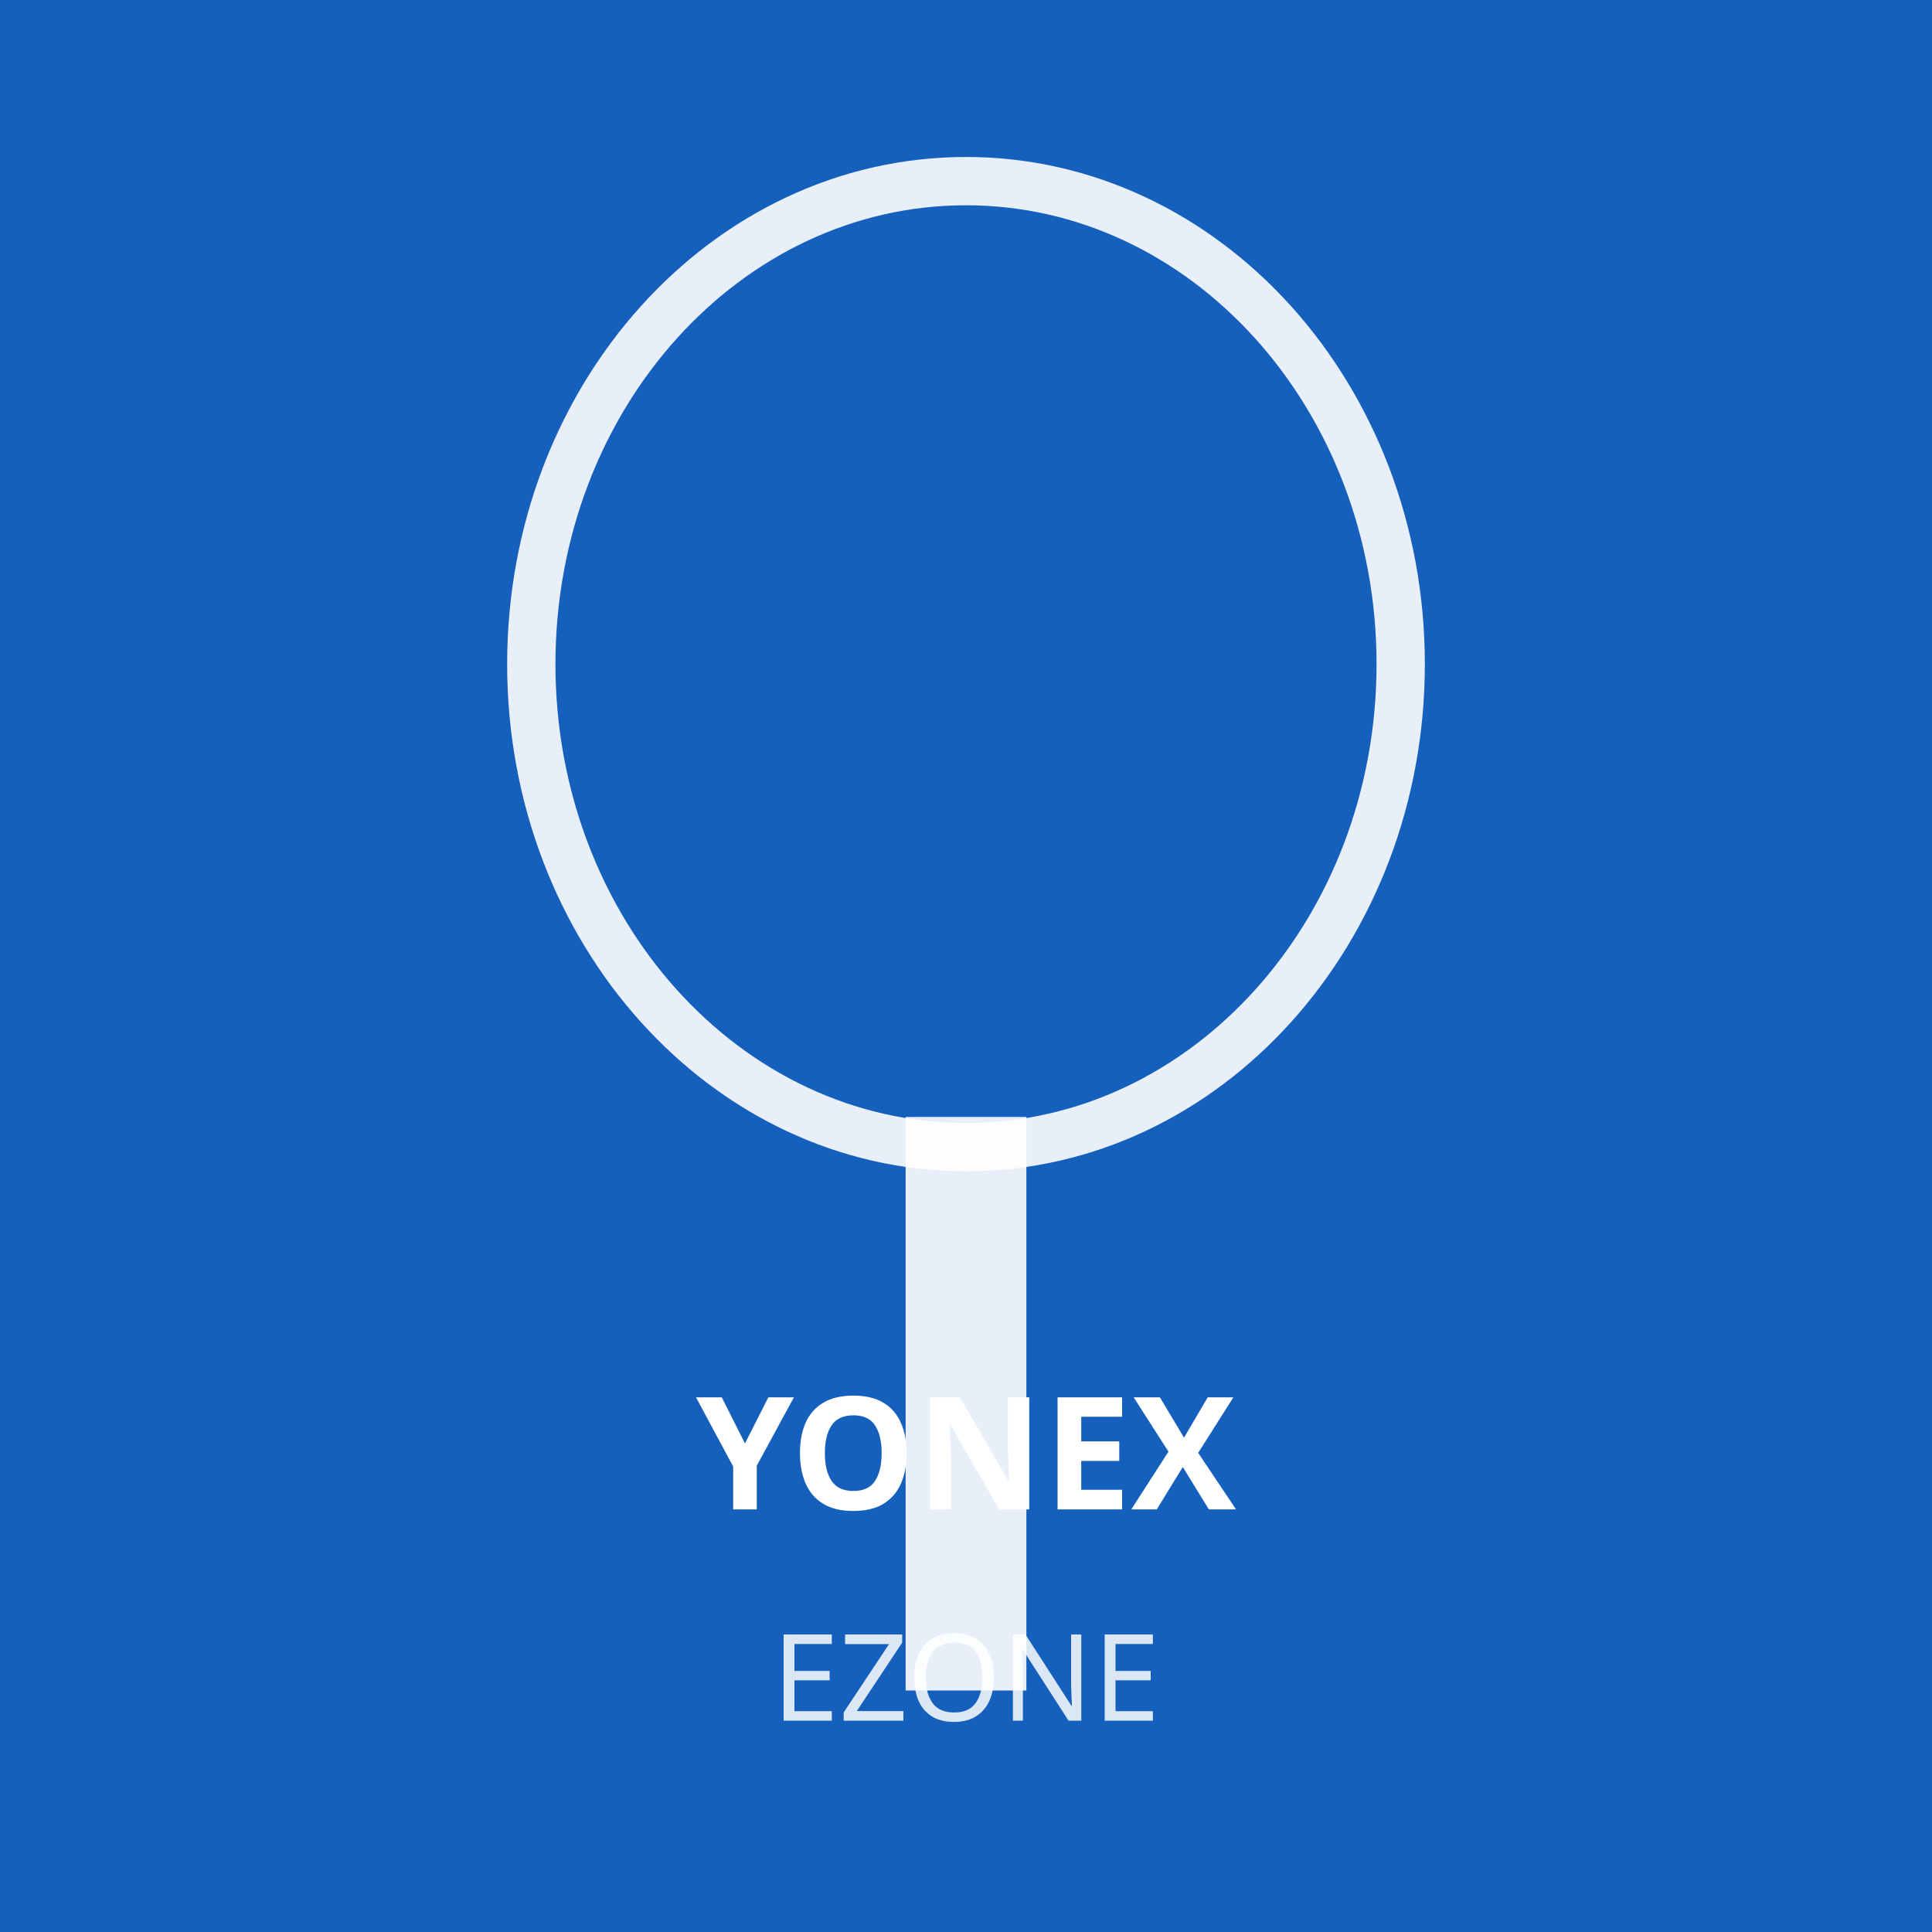
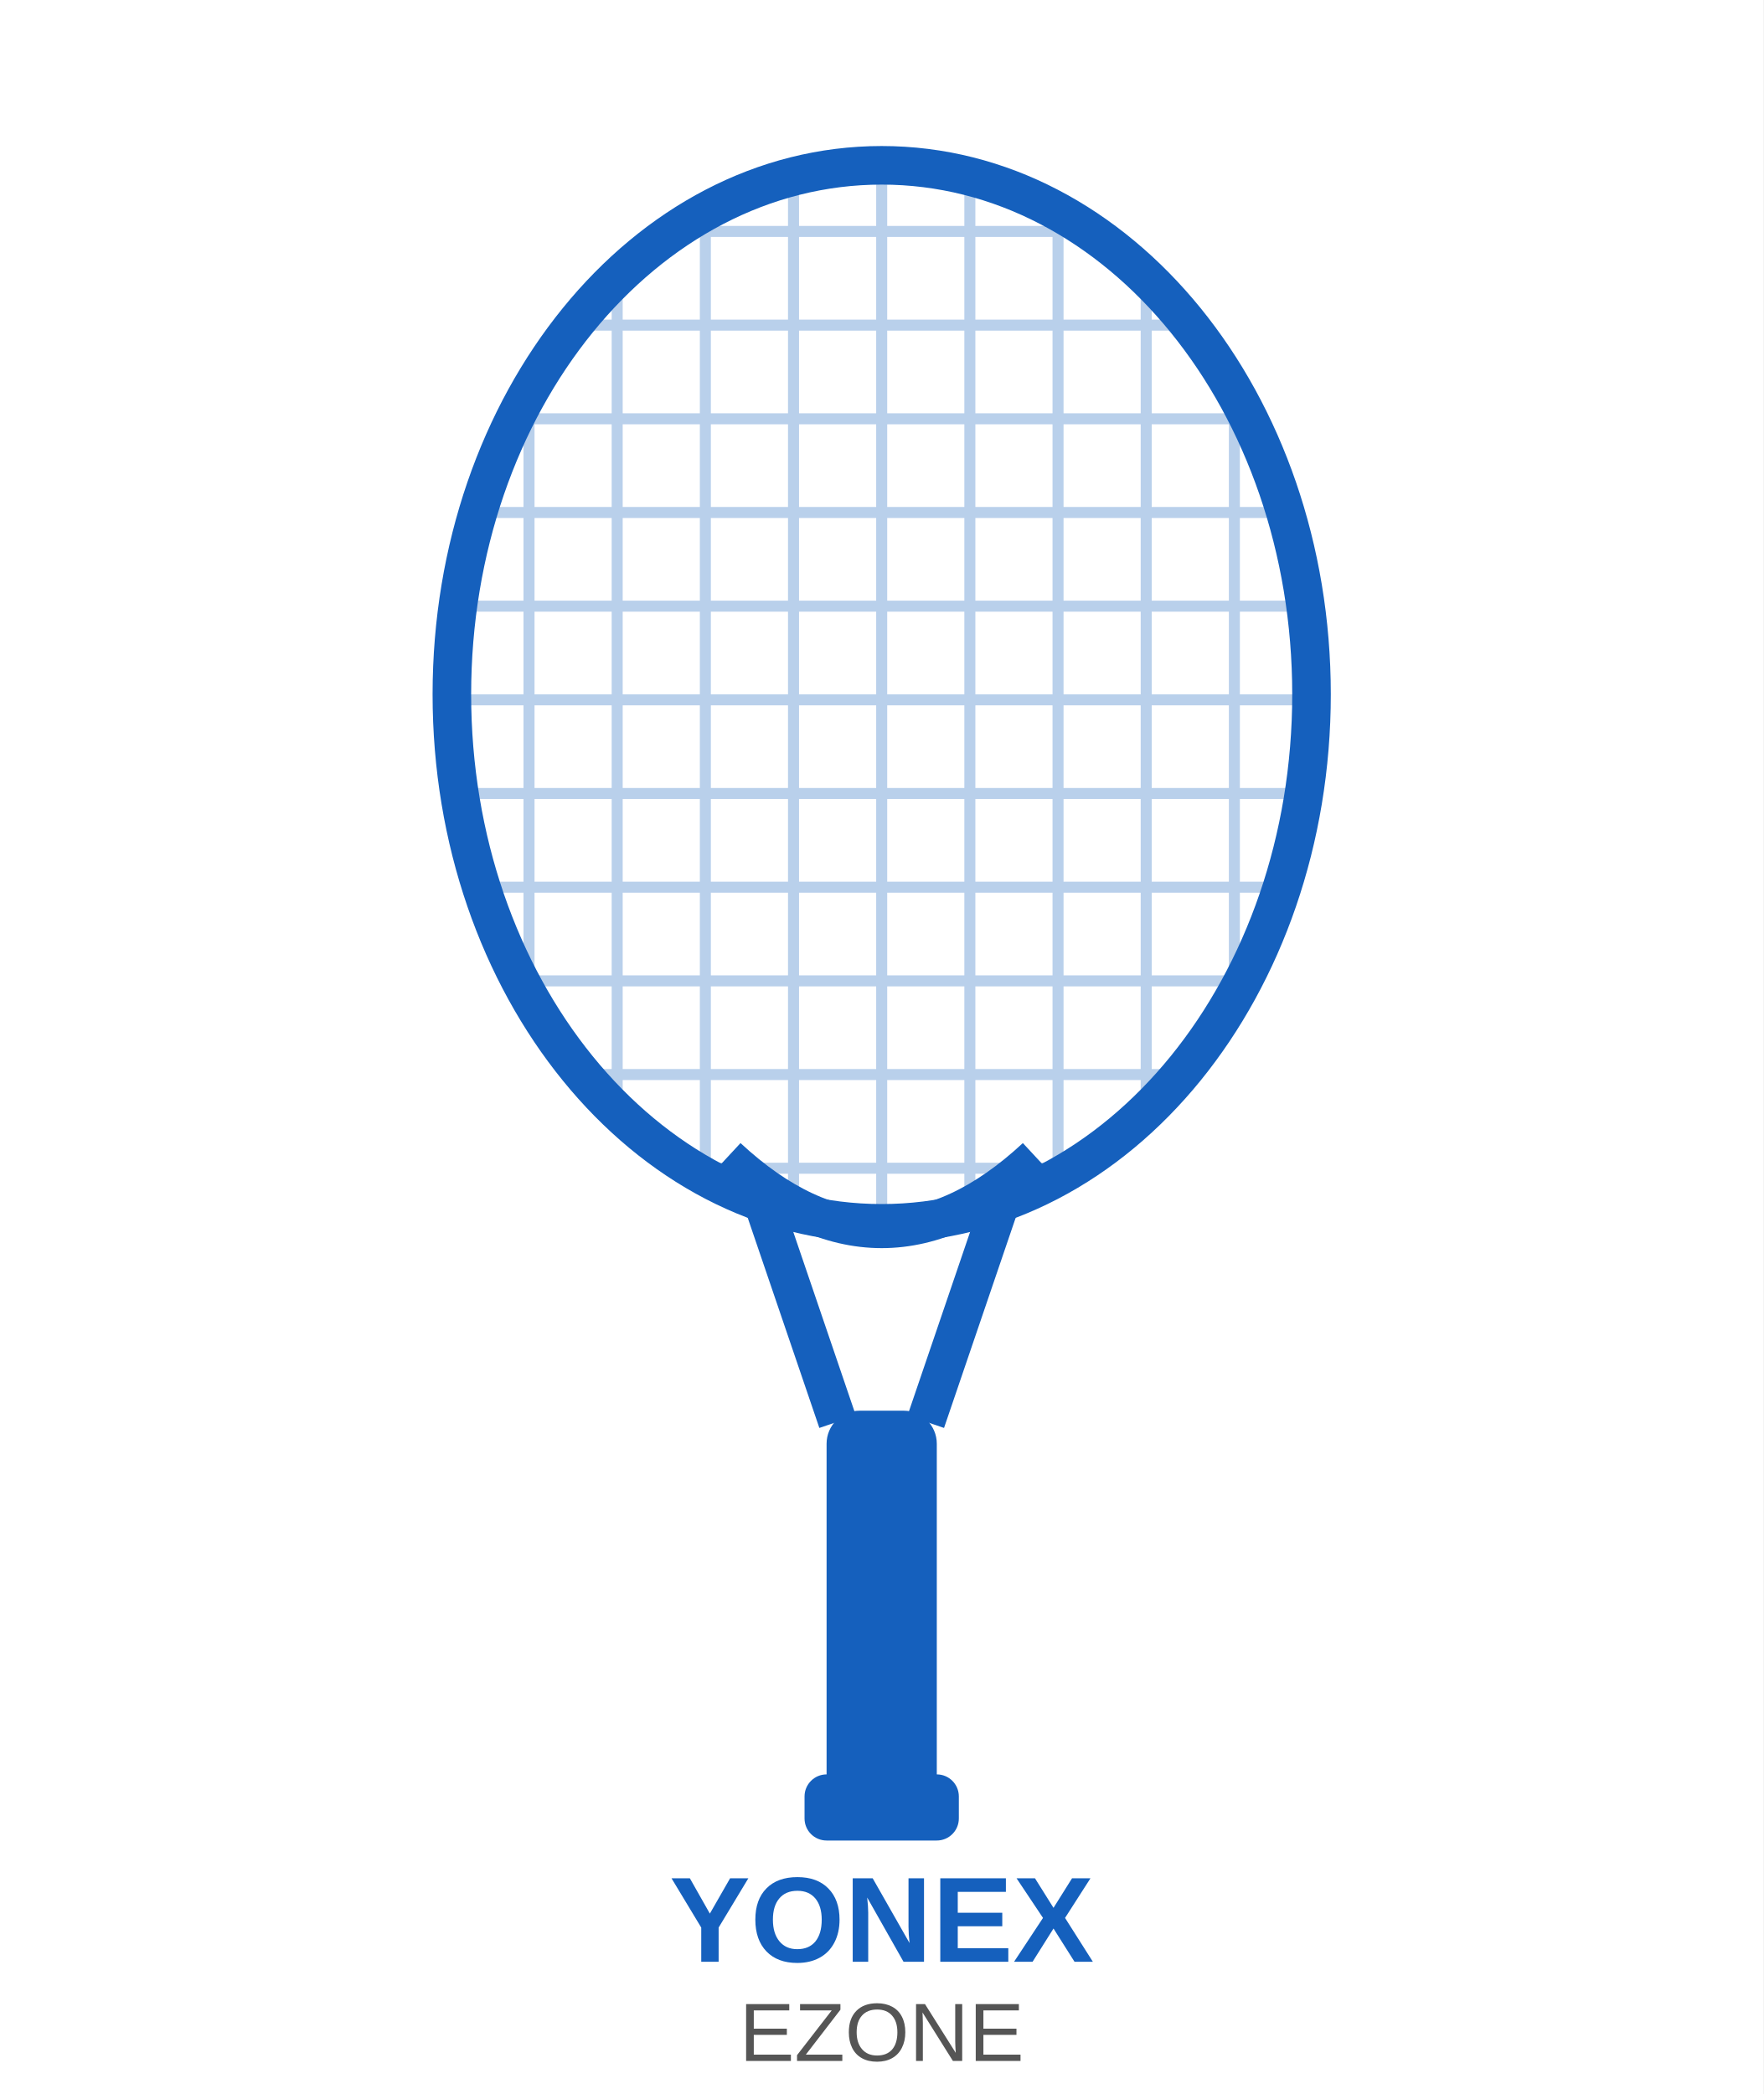
- <svg xmlns="http://www.w3.org/2000/svg" width="320" height="320" viewBox="0 0 320 320">
-   <rect width="320" height="320" fill="#1560bd" />
-   <ellipse cx="160" cy="110" rx="72" ry="80" fill="none" stroke="#ffffff" stroke-width="8" opacity="0.9" />
-   <rect x="150" y="185" width="20" height="95" fill="#ffffff" opacity="0.9" />
-   <text x="160" y="250" font-family="sans-serif" font-size="26" font-weight="bold" fill="#ffffff" text-anchor="middle">YONEX</text>
-   <text x="160" y="285" font-family="sans-serif" font-size="20" fill="#ffffff" text-anchor="middle" opacity="0.85">EZONE</text>
+ <svg xmlns="http://www.w3.org/2000/svg" width="320" height="380" viewBox="0 0 320 380">
+   <rect width="320" height="380" fill="#ffffff" />
+   <defs>
+     <clipPath id="h">
+       <ellipse cx="160" cy="126" rx="78" ry="96" />
+     </clipPath>
+   </defs>
+   <g clip-path="url(#h)" stroke="#1560bd" stroke-width="2" opacity="0.3">
+     <line x1="96" y1="32" x2="96" y2="220" />
+     <line x1="112" y1="32" x2="112" y2="220" />
+     <line x1="128" y1="32" x2="128" y2="220" />
+     <line x1="144" y1="32" x2="144" y2="220" />
+     <line x1="160" y1="32" x2="160" y2="220" />
+     <line x1="176" y1="32" x2="176" y2="220" />
+     <line x1="192" y1="32" x2="192" y2="220" />
+     <line x1="208" y1="32" x2="208" y2="220" />
+     <line x1="224" y1="32" x2="224" y2="220" />
+     <line x1="82" y1="42" x2="238" y2="42" />
+     <line x1="82" y1="59" x2="238" y2="59" />
+     <line x1="82" y1="76" x2="238" y2="76" />
+     <line x1="82" y1="93" x2="238" y2="93" />
+     <line x1="82" y1="110" x2="238" y2="110" />
+     <line x1="82" y1="127" x2="238" y2="127" />
+     <line x1="82" y1="144" x2="238" y2="144" />
+     <line x1="82" y1="161" x2="238" y2="161" />
+     <line x1="82" y1="178" x2="238" y2="178" />
+     <line x1="82" y1="195" x2="238" y2="195" />
+     <line x1="82" y1="212" x2="238" y2="212" />
+   </g>
+   <ellipse cx="160" cy="126" rx="78" ry="96" fill="none" stroke="#1560bd" stroke-width="7" />
+   <path d="M132,210 Q160,236 188,210" fill="none" stroke="#1560bd" stroke-width="7" />
+   <path d="M137,214 L152,258 M183,214 L168,258" fill="none" stroke="#1560bd" stroke-width="7" />
+   <rect x="150" y="256" width="20" height="72" rx="6" fill="#1560bd" />
+   <rect x="146" y="322" width="28" height="12" rx="4" fill="#1560bd" />
+   <text x="160" y="356" font-family="Arial, sans-serif" font-size="22" font-weight="bold" fill="#1560bd" text-anchor="middle">YONEX</text>
+   <text x="160" y="374" font-family="Arial, sans-serif" font-size="15" fill="#555555" text-anchor="middle">EZONE</text>
</svg>
